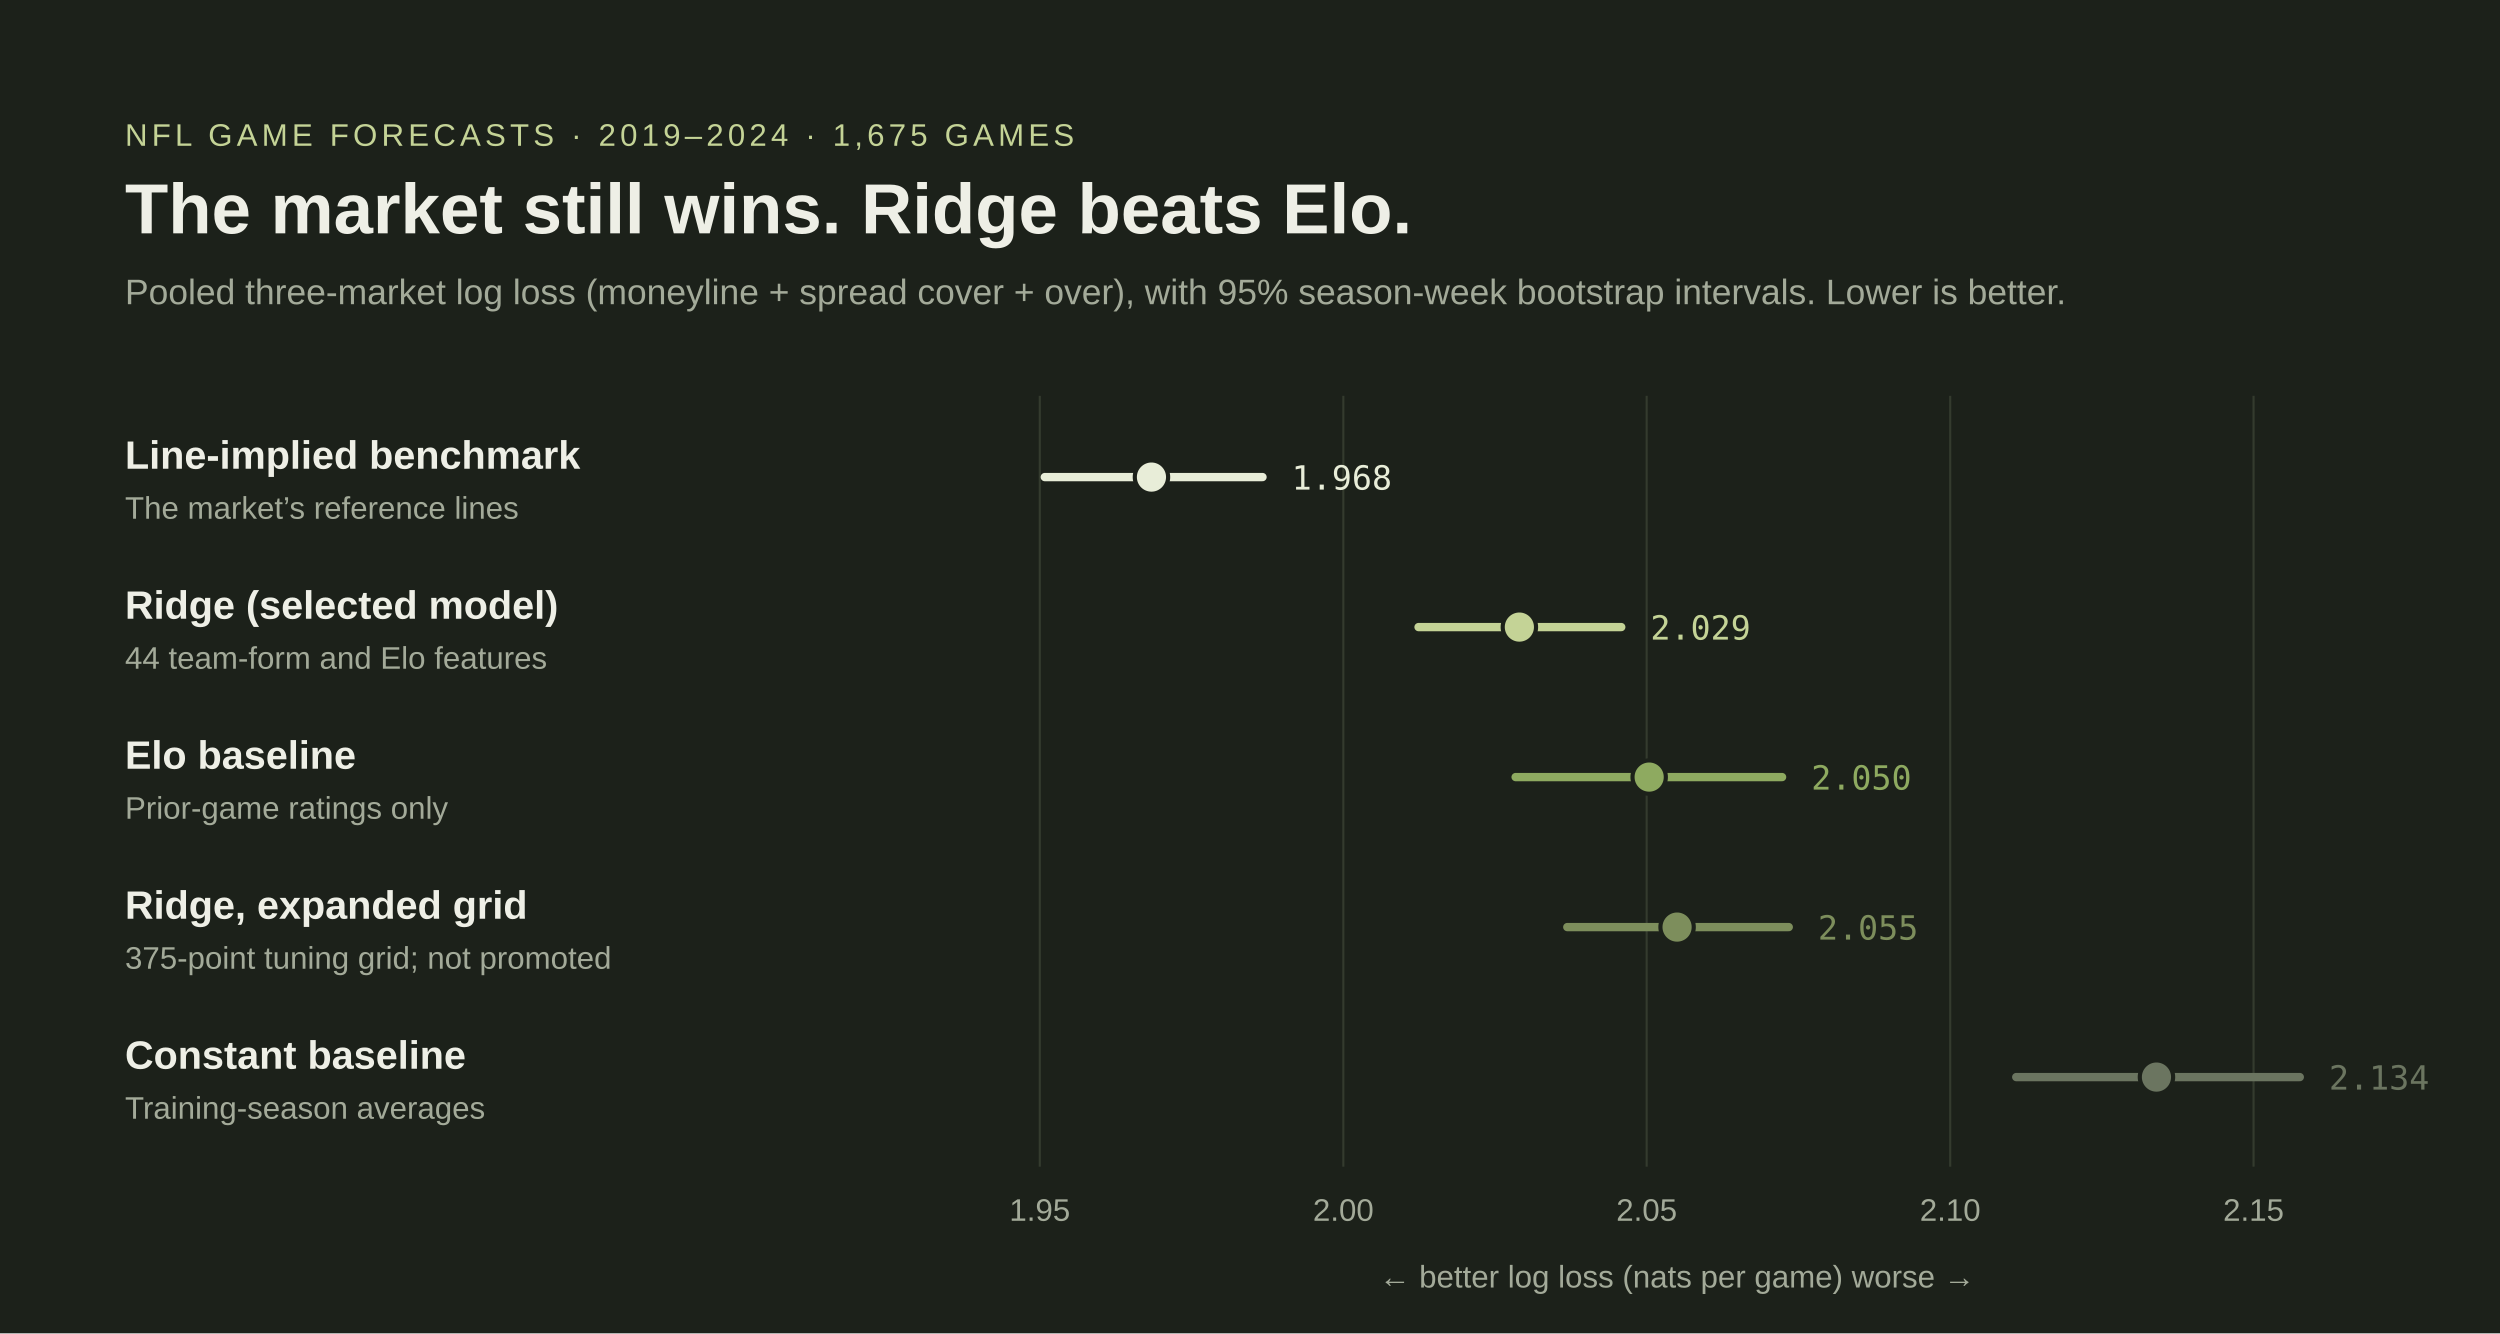
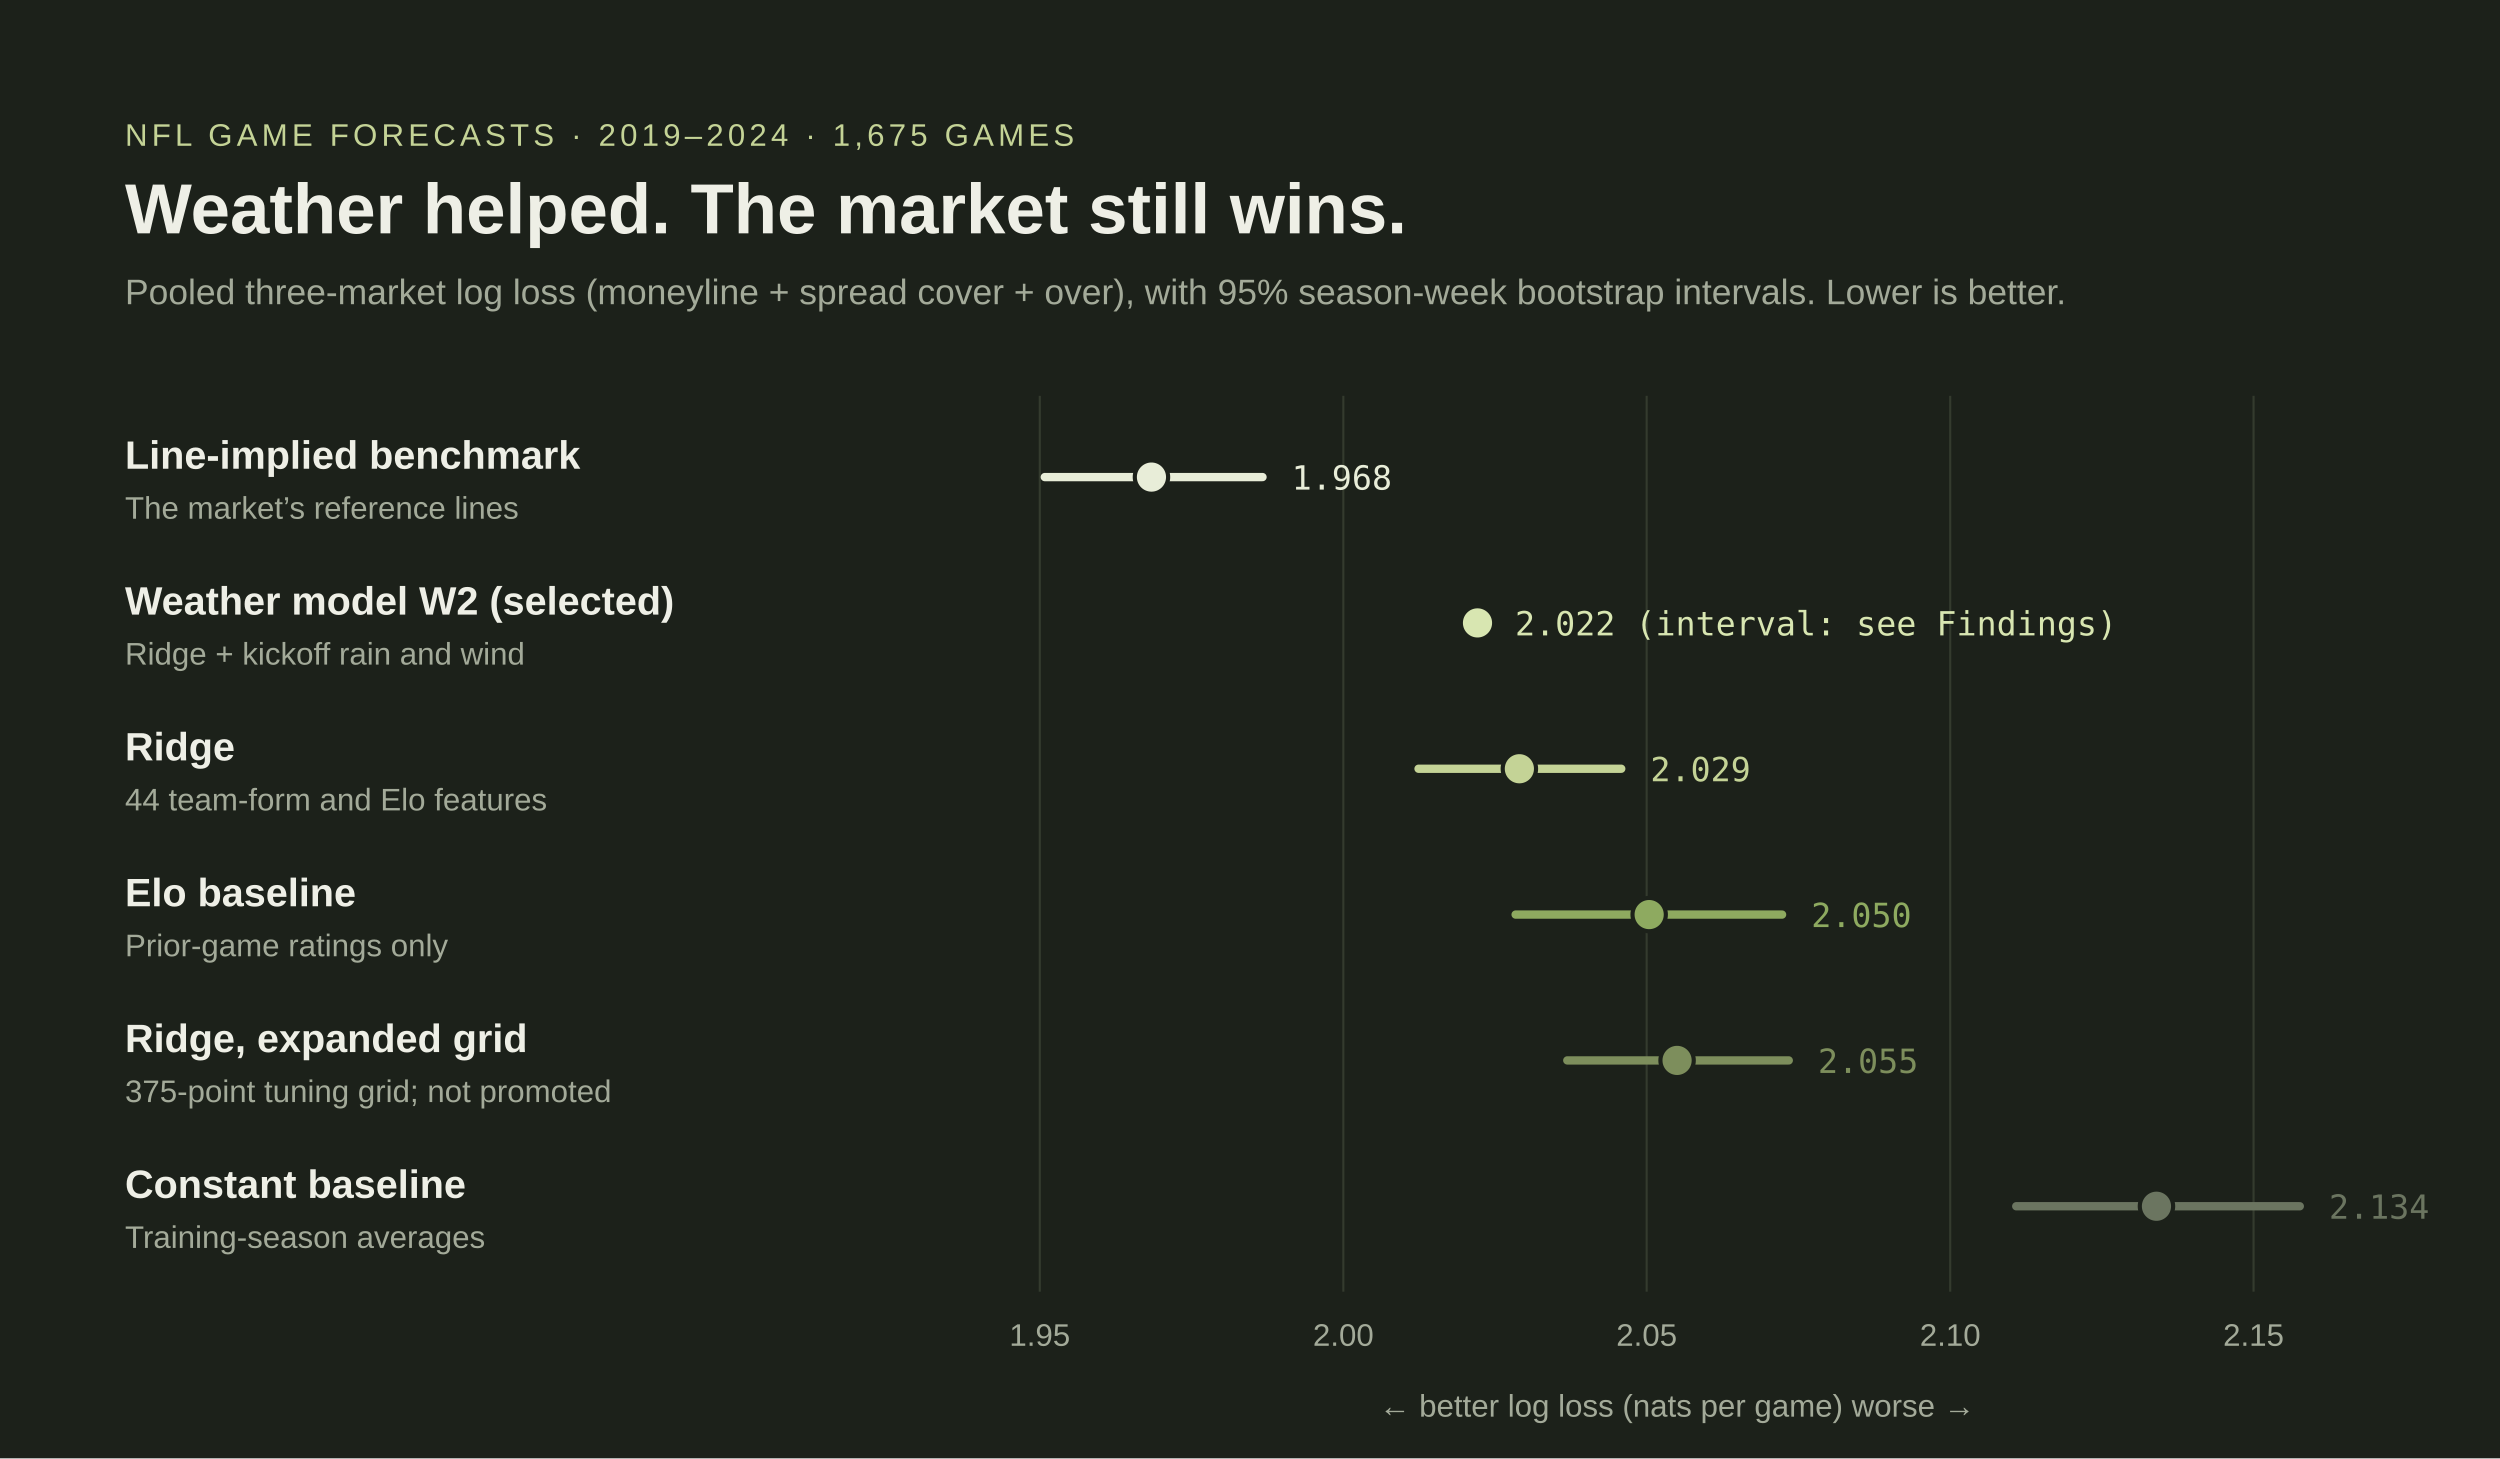
- <svg xmlns="http://www.w3.org/2000/svg" viewBox="0 0 1200 640" font-family="DM Sans, Arial, sans-serif">
-   <rect width="1200" height="640" fill="#1c211a" />
+ <svg xmlns="http://www.w3.org/2000/svg" viewBox="0 0 1200 700" font-family="DM Sans, Arial, sans-serif">
+   <rect width="1200" height="700" fill="#1c211a" />
  <text x="60" y="70" fill="#c4d396" font-size="15" letter-spacing="2">NFL GAME FORECASTS · 2019–2024 · 1,675 GAMES</text>
-   <text x="60" y="112" fill="#eeefe6" font-size="34" font-weight="600">The market still wins. Ridge beats Elo.</text>
+   <text x="60" y="112" fill="#eeefe6" font-size="34" font-weight="600">Weather helped. The market still wins.</text>
  <text x="60" y="146" fill="#a3aa99" font-size="17">Pooled three-market log loss (moneyline + spread cover + over), with 95% season-week bootstrap intervals. Lower is better.</text>
-   <line x1="499.1" y1="190" x2="499.1" y2="560" stroke="#343b2e" />
-   <text x="499.1" y="586" fill="#a3aa99" font-size="15" text-anchor="middle">1.95</text>
-   <line x1="644.8" y1="190" x2="644.8" y2="560" stroke="#343b2e" />
-   <text x="644.8" y="586" fill="#a3aa99" font-size="15" text-anchor="middle">2.00</text>
-   <line x1="790.4" y1="190" x2="790.4" y2="560" stroke="#343b2e" />
-   <text x="790.4" y="586" fill="#a3aa99" font-size="15" text-anchor="middle">2.05</text>
-   <line x1="936.1" y1="190" x2="936.1" y2="560" stroke="#343b2e" />
-   <text x="936.1" y="586" fill="#a3aa99" font-size="15" text-anchor="middle">2.10</text>
-   <line x1="1081.7" y1="190" x2="1081.7" y2="560" stroke="#343b2e" />
-   <text x="1081.7" y="586" fill="#a3aa99" font-size="15" text-anchor="middle">2.15</text>
+   <line x1="499.1" y1="190" x2="499.1" y2="620" stroke="#343b2e" />
+   <text x="499.1" y="646" fill="#a3aa99" font-size="15" text-anchor="middle">1.95</text>
+   <line x1="644.8" y1="190" x2="644.8" y2="620" stroke="#343b2e" />
+   <text x="644.8" y="646" fill="#a3aa99" font-size="15" text-anchor="middle">2.00</text>
+   <line x1="790.4" y1="190" x2="790.4" y2="620" stroke="#343b2e" />
+   <text x="790.4" y="646" fill="#a3aa99" font-size="15" text-anchor="middle">2.05</text>
+   <line x1="936.1" y1="190" x2="936.1" y2="620" stroke="#343b2e" />
+   <text x="936.1" y="646" fill="#a3aa99" font-size="15" text-anchor="middle">2.10</text>
+   <line x1="1081.7" y1="190" x2="1081.7" y2="620" stroke="#343b2e" />
+   <text x="1081.7" y="646" fill="#a3aa99" font-size="15" text-anchor="middle">2.15</text>
  <text x="60" y="225" fill="#eeefe6" font-size="19" font-weight="600">Line-implied benchmark</text>
  <text x="60" y="249" fill="#a3aa99" font-size="15">The market’s reference lines</text>
  <line x1="501.5" y1="229" x2="606.0" y2="229" stroke="#e8edd8" stroke-width="4" stroke-linecap="round" />
  <circle cx="552.7" cy="229" r="8" fill="#e8edd8" stroke="#1c211a" stroke-width="2" />
  <text x="620.0" y="235" fill="#e8edd8" font-size="16" font-family="Consolas, monospace">1.968</text>
-   <text x="60" y="297" fill="#eeefe6" font-size="19" font-weight="600">Ridge (selected model)</text>
-   <text x="60" y="321" fill="#a3aa99" font-size="15">44 team-form and Elo features</text>
-   <line x1="680.9" y1="301" x2="778.2" y2="301" stroke="#c4d396" stroke-width="4" stroke-linecap="round" />
-   <circle cx="729.3" cy="301" r="8" fill="#c4d396" stroke="#1c211a" stroke-width="2" />
-   <text x="792.2" y="307" fill="#c4d396" font-size="16" font-family="Consolas, monospace">2.029</text>
-   <text x="60" y="369" fill="#eeefe6" font-size="19" font-weight="600">Elo baseline</text>
-   <text x="60" y="393" fill="#a3aa99" font-size="15">Prior-game ratings only</text>
-   <line x1="727.5" y1="373" x2="855.4" y2="373" stroke="#8eaa60" stroke-width="4" stroke-linecap="round" />
-   <circle cx="791.6" cy="373" r="8" fill="#8eaa60" stroke="#1c211a" stroke-width="2" />
-   <text x="869.4" y="379" fill="#8eaa60" font-size="16" font-family="Consolas, monospace">2.050</text>
-   <text x="60" y="441" fill="#eeefe6" font-size="19" font-weight="600">Ridge, expanded grid</text>
-   <text x="60" y="465" fill="#a3aa99" font-size="15">375-point tuning grid; not promoted</text>
-   <line x1="752.3" y1="445" x2="858.6" y2="445" stroke="#7d8e5c" stroke-width="4" stroke-linecap="round" />
-   <circle cx="805.0" cy="445" r="8" fill="#7d8e5c" stroke="#1c211a" stroke-width="2" />
-   <text x="872.6" y="451" fill="#7d8e5c" font-size="16" font-family="Consolas, monospace">2.055</text>
-   <text x="60" y="513" fill="#eeefe6" font-size="19" font-weight="600">Constant baseline</text>
-   <text x="60" y="537" fill="#a3aa99" font-size="15">Training-season averages</text>
-   <line x1="967.8" y1="517" x2="1103.9" y2="517" stroke="#6b7560" stroke-width="4" stroke-linecap="round" />
-   <circle cx="1035.1" cy="517" r="8" fill="#6b7560" stroke="#1c211a" stroke-width="2" />
-   <text x="1117.9" y="523" fill="#6b7560" font-size="16" font-family="Consolas, monospace">2.134</text>
-   <text x="805" y="618" fill="#a3aa99" font-size="15" text-anchor="middle">← better                 log loss (nats per game)                 worse →</text>
+   <text x="60" y="295" fill="#eeefe6" font-size="19" font-weight="600">Weather model W2 (selected)</text>
+   <text x="60" y="319" fill="#a3aa99" font-size="15">Ridge + kickoff rain and wind</text>
+   <circle cx="709.2" cy="299" r="8" fill="#d8e6b1" stroke="#1c211a" stroke-width="2" />
+   <text x="727.2" y="305" fill="#d8e6b1" font-size="16" font-family="Consolas, monospace">2.022  (interval: see Findings)</text>
+   <text x="60" y="365" fill="#eeefe6" font-size="19" font-weight="600">Ridge</text>
+   <text x="60" y="389" fill="#a3aa99" font-size="15">44 team-form and Elo features</text>
+   <line x1="680.9" y1="369" x2="778.2" y2="369" stroke="#c4d396" stroke-width="4" stroke-linecap="round" />
+   <circle cx="729.3" cy="369" r="8" fill="#c4d396" stroke="#1c211a" stroke-width="2" />
+   <text x="792.2" y="375" fill="#c4d396" font-size="16" font-family="Consolas, monospace">2.029</text>
+   <text x="60" y="435" fill="#eeefe6" font-size="19" font-weight="600">Elo baseline</text>
+   <text x="60" y="459" fill="#a3aa99" font-size="15">Prior-game ratings only</text>
+   <line x1="727.5" y1="439" x2="855.4" y2="439" stroke="#8eaa60" stroke-width="4" stroke-linecap="round" />
+   <circle cx="791.6" cy="439" r="8" fill="#8eaa60" stroke="#1c211a" stroke-width="2" />
+   <text x="869.4" y="445" fill="#8eaa60" font-size="16" font-family="Consolas, monospace">2.050</text>
+   <text x="60" y="505" fill="#eeefe6" font-size="19" font-weight="600">Ridge, expanded grid</text>
+   <text x="60" y="529" fill="#a3aa99" font-size="15">375-point tuning grid; not promoted</text>
+   <line x1="752.3" y1="509" x2="858.6" y2="509" stroke="#7d8e5c" stroke-width="4" stroke-linecap="round" />
+   <circle cx="805.0" cy="509" r="8" fill="#7d8e5c" stroke="#1c211a" stroke-width="2" />
+   <text x="872.6" y="515" fill="#7d8e5c" font-size="16" font-family="Consolas, monospace">2.055</text>
+   <text x="60" y="575" fill="#eeefe6" font-size="19" font-weight="600">Constant baseline</text>
+   <text x="60" y="599" fill="#a3aa99" font-size="15">Training-season averages</text>
+   <line x1="967.8" y1="579" x2="1103.9" y2="579" stroke="#6b7560" stroke-width="4" stroke-linecap="round" />
+   <circle cx="1035.1" cy="579" r="8" fill="#6b7560" stroke="#1c211a" stroke-width="2" />
+   <text x="1117.9" y="585" fill="#6b7560" font-size="16" font-family="Consolas, monospace">2.134</text>
+   <text x="805" y="680" fill="#a3aa99" font-size="15" text-anchor="middle">← better                 log loss (nats per game)                 worse →</text>
</svg>
